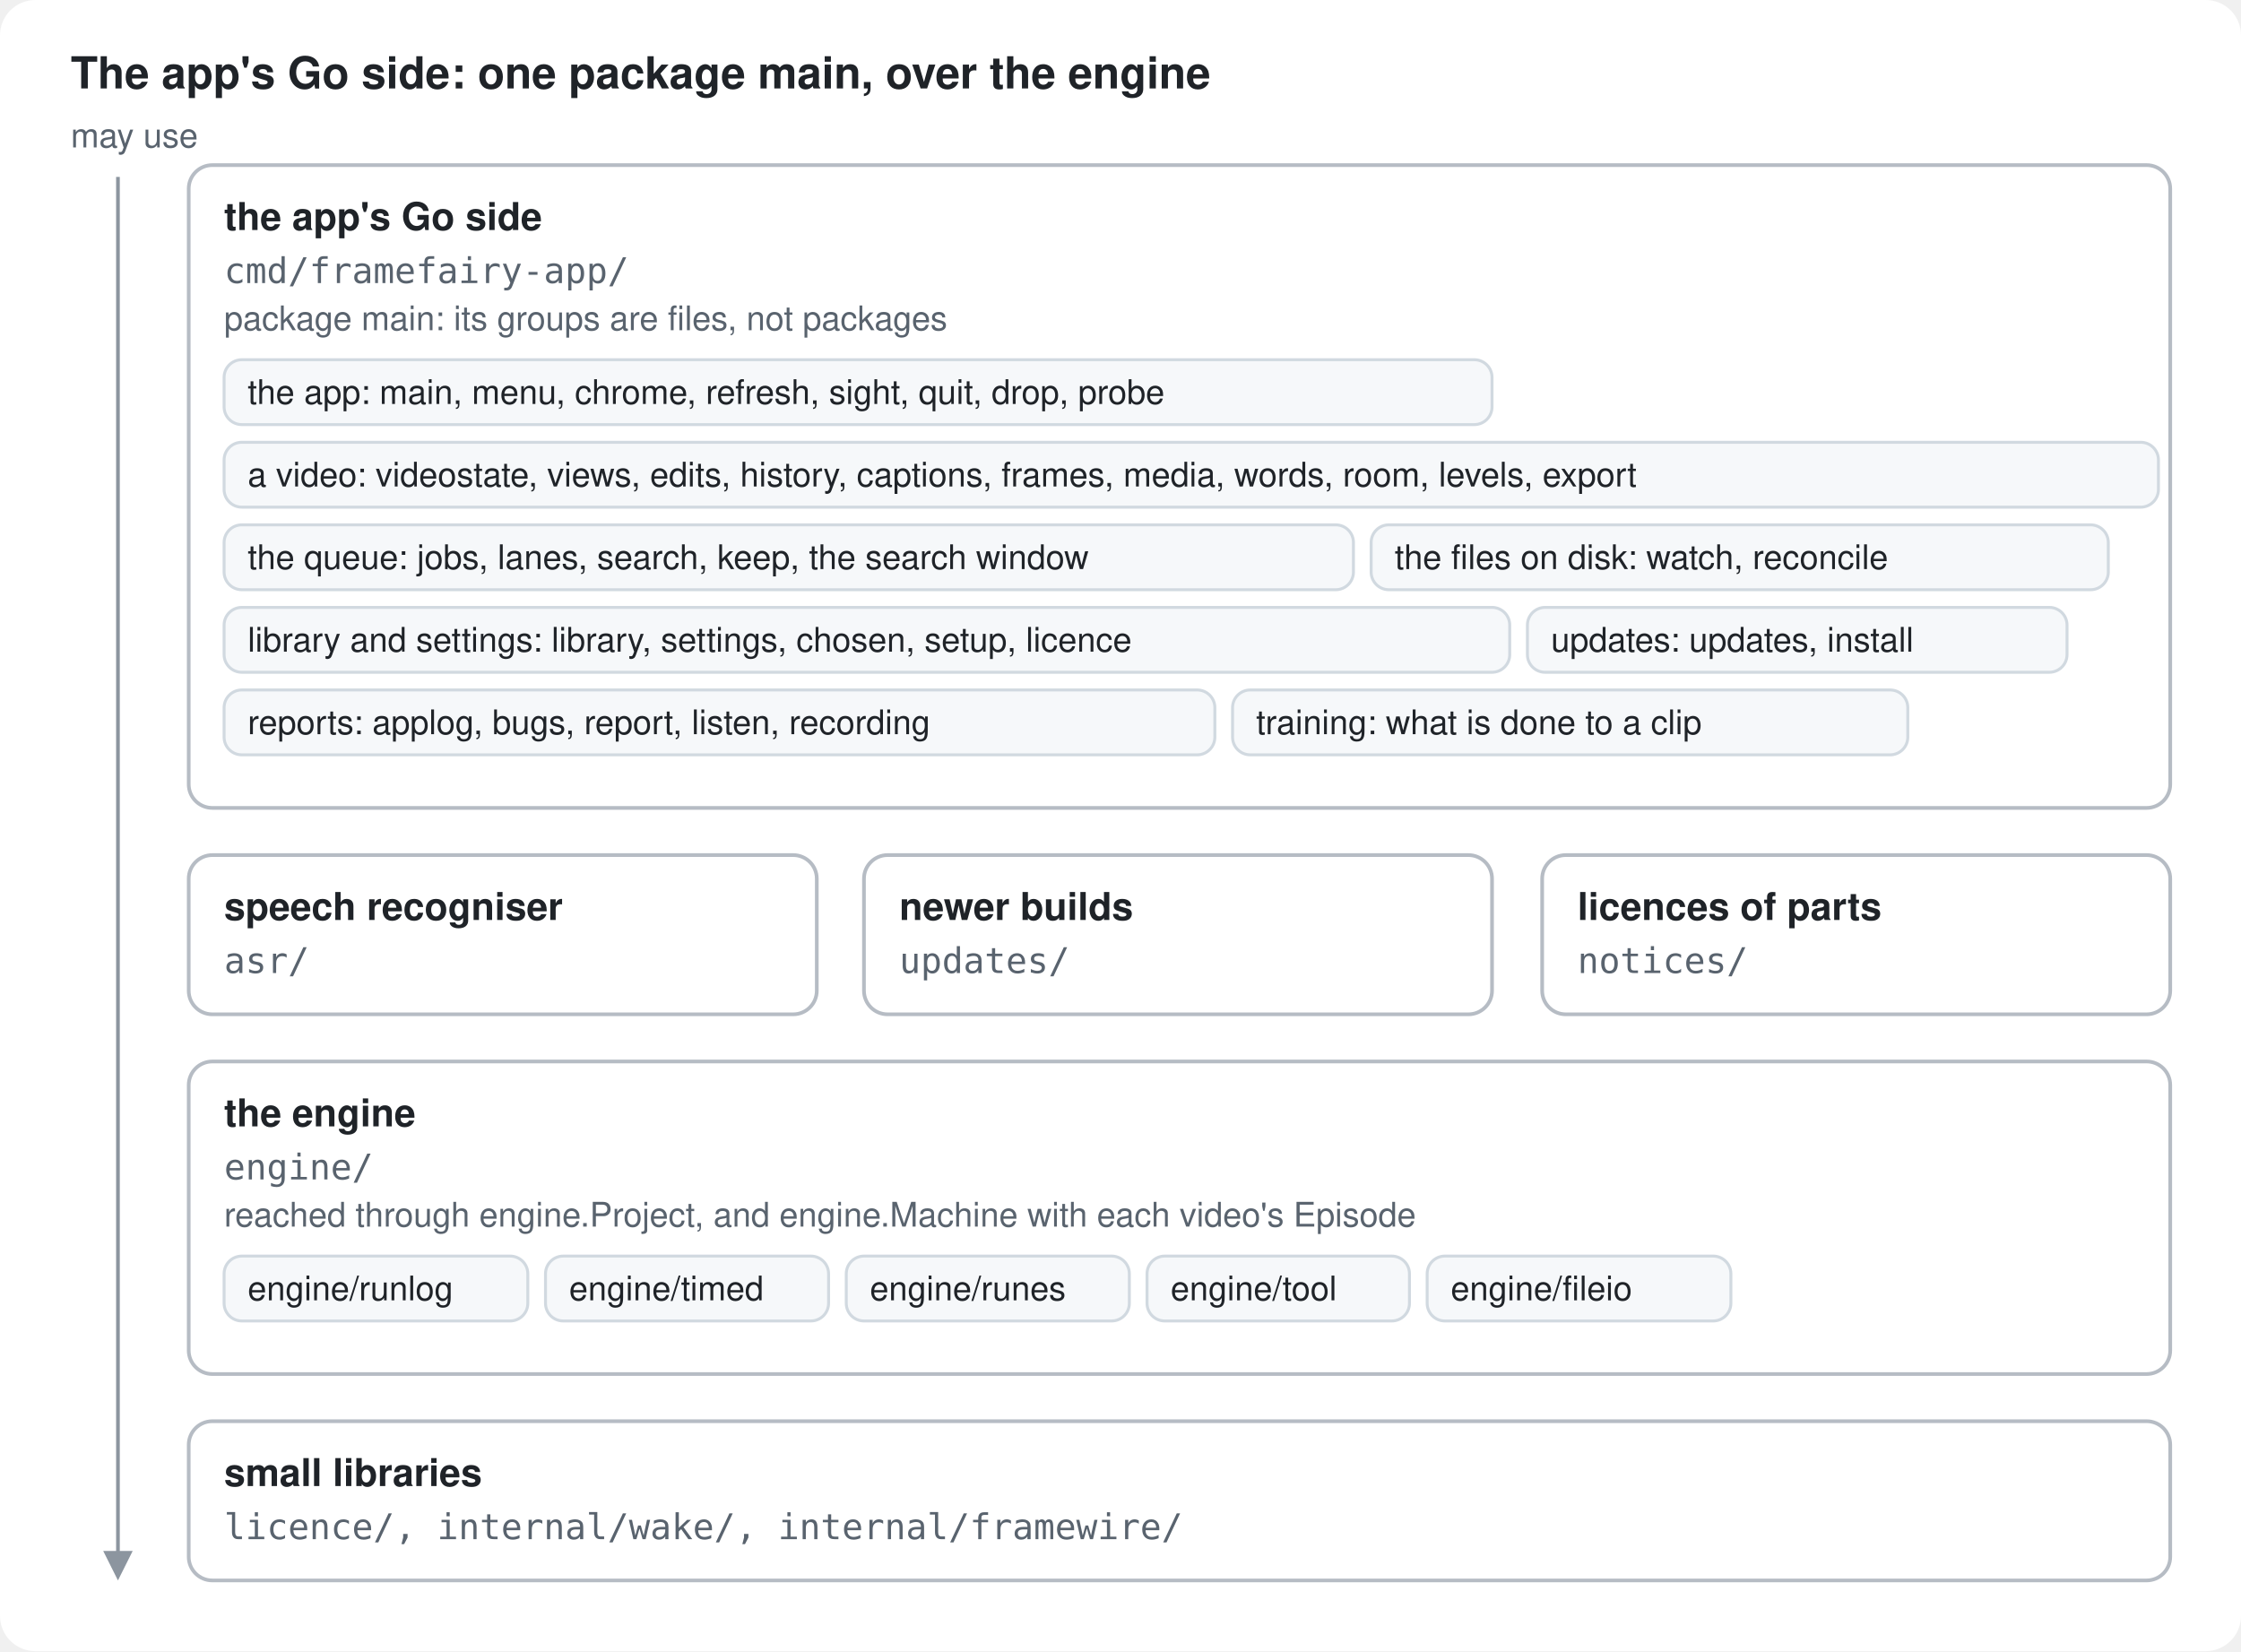
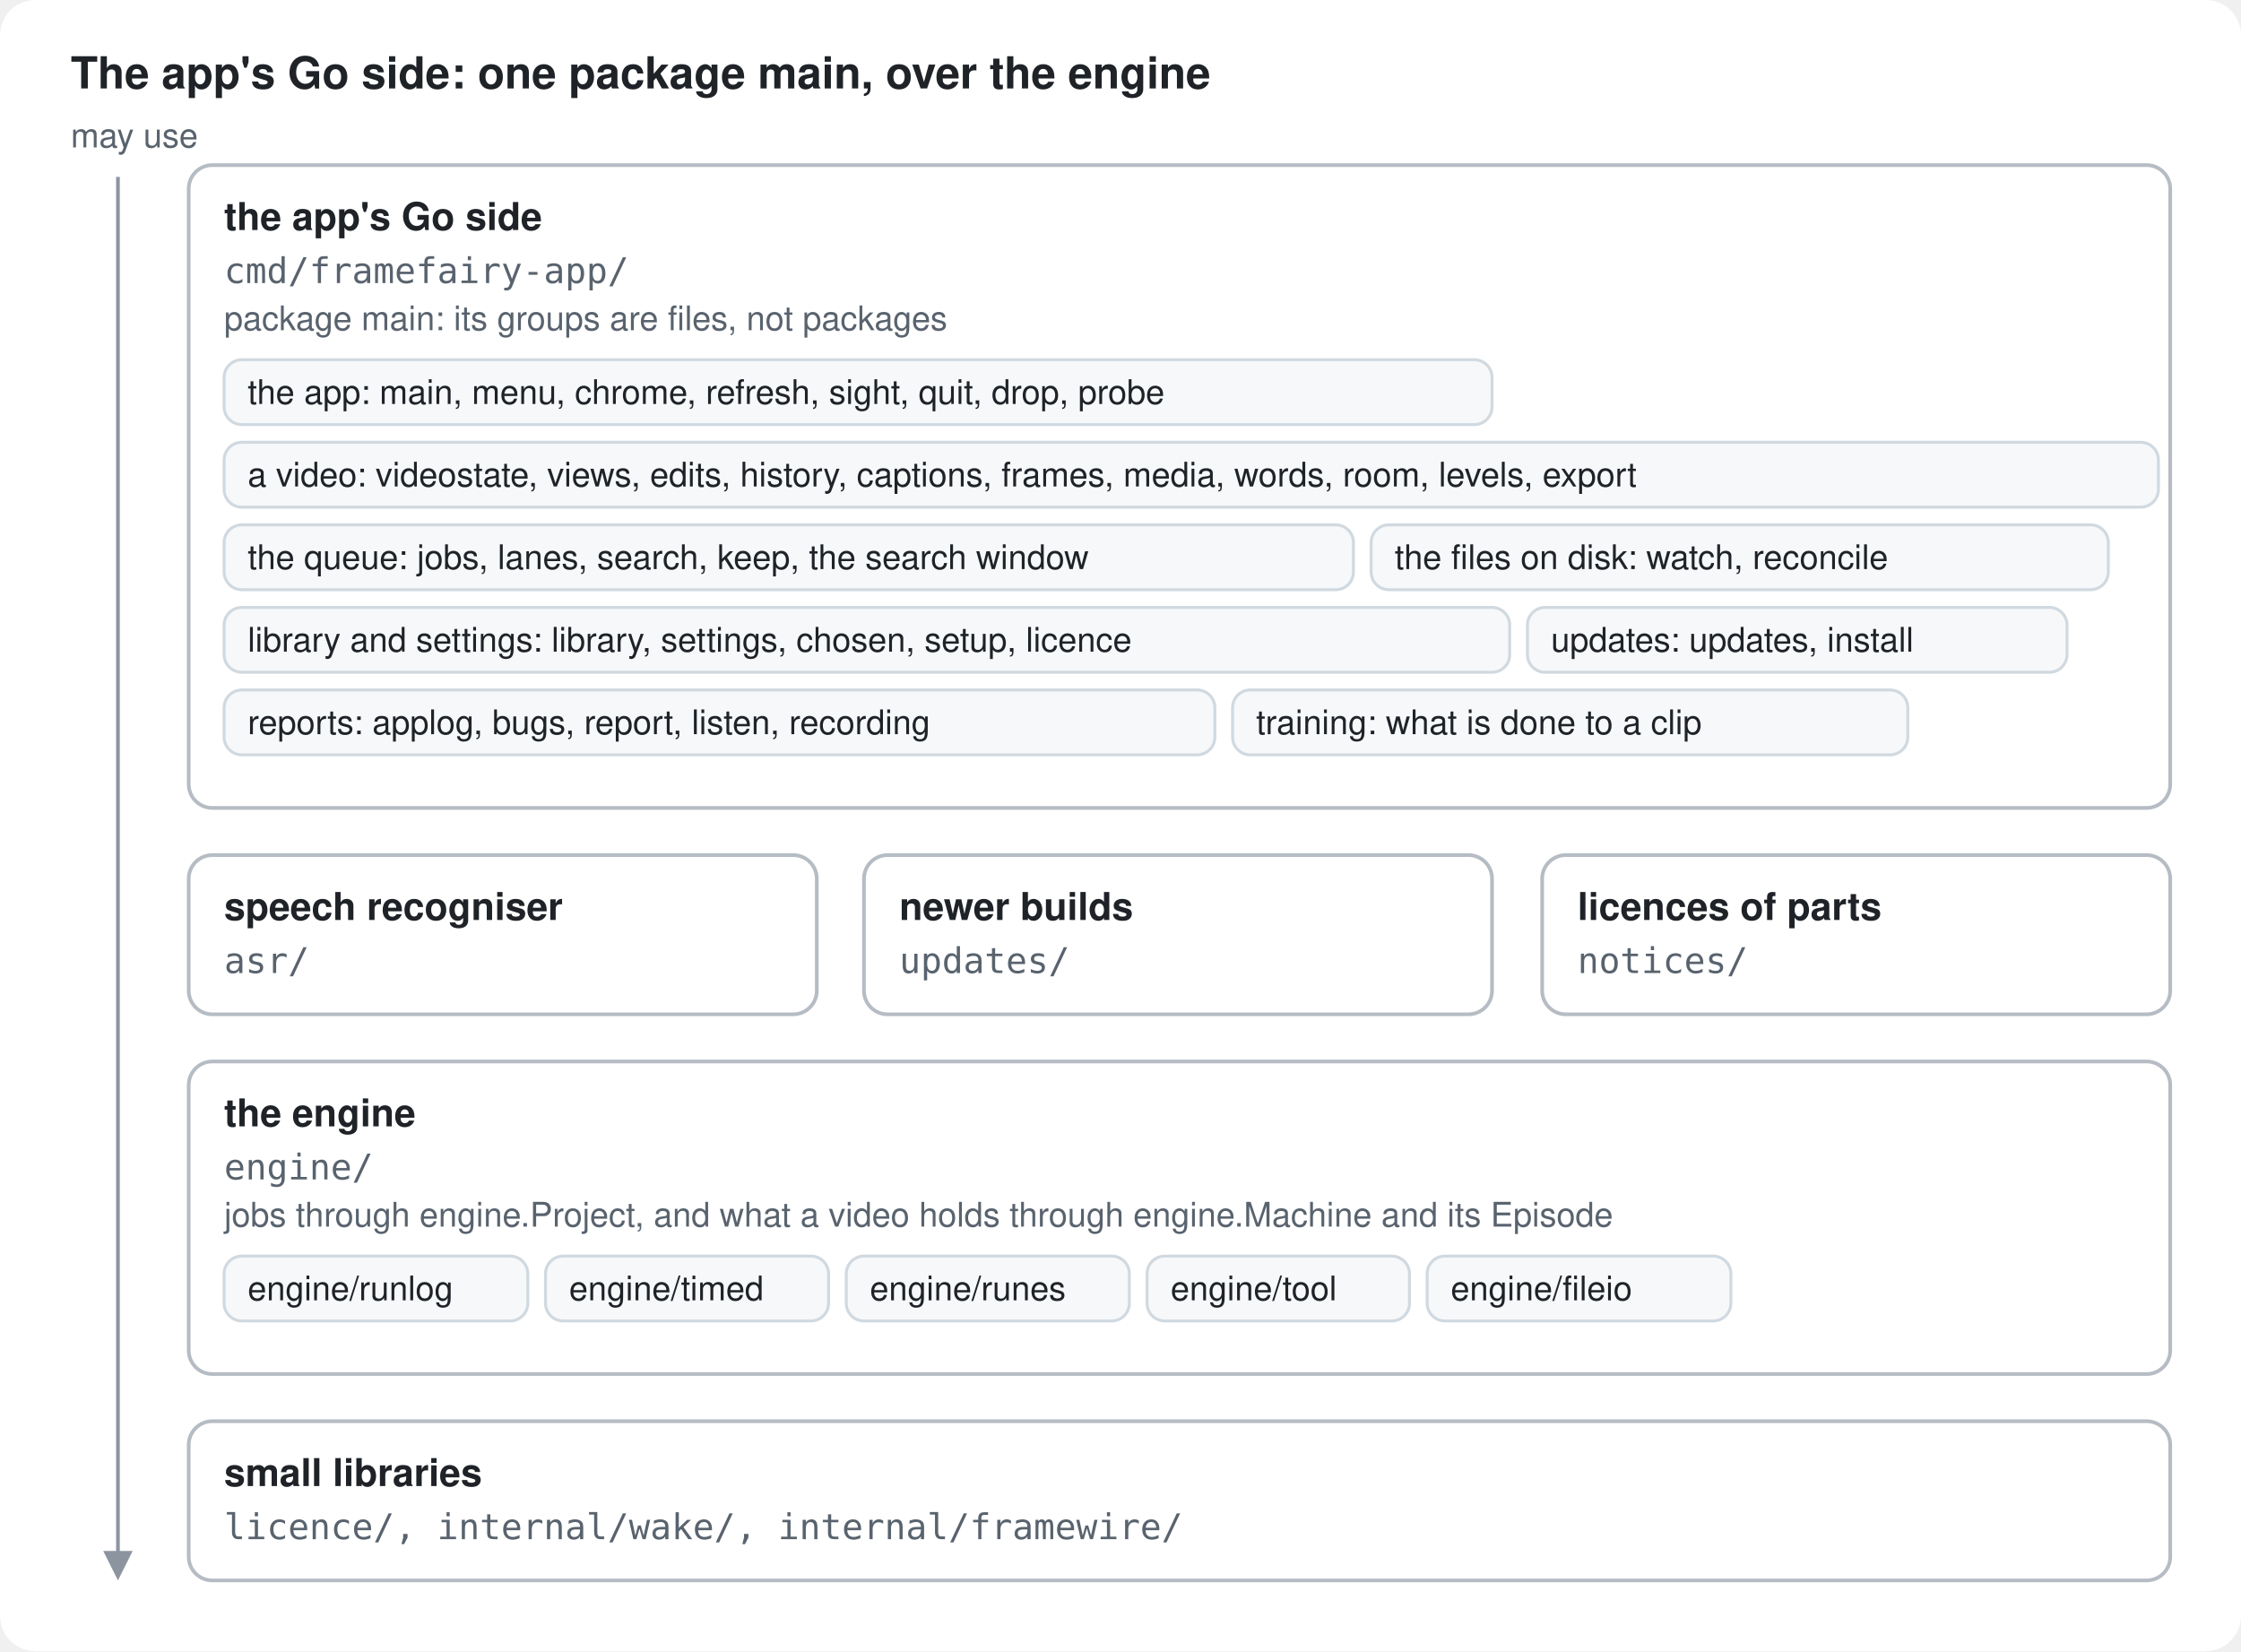
<svg xmlns="http://www.w3.org/2000/svg" viewBox="0 0 760 560" width="760" height="560" role="img" aria-label="The app's Go side: one package main, over the engine">
  <style>
.t{font:600 15px -apple-system,BlinkMacSystemFont,"Segoe UI",Helvetica,Arial,sans-serif;fill:#1f2328}
.n{font:600 13px -apple-system,BlinkMacSystemFont,"Segoe UI",Helvetica,Arial,sans-serif;fill:#1f2328}
.p{font:12px ui-monospace,SFMono-Regular,Menlo,Consolas,monospace;fill:#59636e}
.q{font:11.5px -apple-system,BlinkMacSystemFont,"Segoe UI",Helvetica,Arial,sans-serif;fill:#59636e}
.c{font:11.5px -apple-system,BlinkMacSystemFont,"Segoe UI",Helvetica,Arial,sans-serif;fill:#1f2328}
.bg{fill:#ffffff}
.box{fill:none;stroke:#b6bcc4;stroke-width:1.25}
.dash{fill:none;stroke:#b6bcc4;stroke-width:1.25;stroke-dasharray:4 4}
.tint{fill:#f1f3f5;stroke:#b6bcc4;stroke-width:1.25}
.chip{fill:#f6f8fa;stroke:#d1d9e0;stroke-width:1}
.ax{stroke:#8c959f;stroke-width:1.25;fill:none}
.ah{fill:#8c959f}
@media (prefers-color-scheme:dark){
.bg{fill:#0d1117}
.t,.n,.c{fill:#f0f6fc}.p,.q{fill:#9198a1}
.box,.dash{stroke:#5d6570}.tint{fill:#1c2128;stroke:#5d6570}
.chip{fill:#212830;stroke:#3d444d}.ax{stroke:#7d8590}.ah{fill:#7d8590}}
</style>
  <rect class="bg" width="760" height="560" rx="12" />
  <text class="t" x="24" y="30">The app's Go side: one package main, over the engine</text>
  <text class="q" x="24" y="50">may use</text>
  <path class="ax" d="M40 60V530" />
  <path class="ah" d="M35 526L40 536L45 526z" />
  <rect class="box" x="64" y="56" width="672" height="218" rx="8" />
  <text class="n" x="76" y="78">the app's Go side</text>
  <text class="p" x="76" y="96">cmd/framefairy-app/</text>
  <text class="q" x="76" y="112">package main: its groups are files, not packages</text>
  <rect class="chip" x="76" y="122" width="430" height="22" rx="6" />
  <text class="c" x="84" y="137">the app: main, menu, chrome, refresh, sight, quit, drop, probe</text>
  <rect class="chip" x="76" y="150" width="656" height="22" rx="6" />
  <text class="c" x="84" y="165">a video: videostate, views, edits, history, captions, frames, media, words, room, levels, export</text>
  <rect class="chip" x="76" y="178" width="383" height="22" rx="6" />
  <text class="c" x="84" y="193">the queue: jobs, lanes, search, keep, the search window</text>
  <rect class="chip" x="465" y="178" width="250" height="22" rx="6" />
  <text class="c" x="473" y="193">the files on disk: watch, reconcile</text>
  <rect class="chip" x="76" y="206" width="436" height="22" rx="6" />
  <text class="c" x="84" y="221">library and settings: library, settings, chosen, setup, licence</text>
  <rect class="chip" x="518" y="206" width="183" height="22" rx="6" />
  <text class="c" x="526" y="221">updates: updates, install</text>
  <rect class="chip" x="76" y="234" width="336" height="22" rx="6" />
  <text class="c" x="84" y="249">reports: applog, bugs, report, listen, recording</text>
  <rect class="chip" x="418" y="234" width="229" height="22" rx="6" />
  <text class="c" x="426" y="249">training: what is done to a clip</text>
  <rect class="box" x="64" y="290" width="213" height="54" rx="8" />
  <text class="n" x="76" y="312">speech recogniser</text>
  <text class="p" x="76" y="330">asr/</text>
  <rect class="box" x="293" y="290" width="213" height="54" rx="8" />
  <text class="n" x="305" y="312">newer builds</text>
  <text class="p" x="305" y="330">updates/</text>
  <rect class="box" x="523" y="290" width="213" height="54" rx="8" />
  <text class="n" x="535" y="312">licences of parts</text>
  <text class="p" x="535" y="330">notices/</text>
  <rect class="box" x="64" y="360" width="672" height="106" rx="8" />
  <text class="n" x="76" y="382">the engine</text>
  <text class="p" x="76" y="400">engine/</text>
-   <text class="q" x="76" y="416">reached through engine.Project, and engine.Machine with each video's Episode</text>
+   <text class="q" x="76" y="416">jobs through engine.Project, and what a video holds through engine.Machine and its Episode</text>
  <rect class="chip" x="76" y="426" width="103" height="22" rx="6" />
  <text class="c" x="84" y="441">engine/runlog</text>
  <rect class="chip" x="185" y="426" width="96" height="22" rx="6" />
  <text class="c" x="193" y="441">engine/timed</text>
  <rect class="chip" x="287" y="426" width="96" height="22" rx="6" />
  <text class="c" x="295" y="441">engine/runes</text>
  <rect class="chip" x="389" y="426" width="89" height="22" rx="6" />
  <text class="c" x="397" y="441">engine/tool</text>
  <rect class="chip" x="484" y="426" width="103" height="22" rx="6" />
  <text class="c" x="492" y="441">engine/fileio</text>
  <rect class="box" x="64" y="482" width="672" height="54" rx="8" />
  <text class="n" x="76" y="504">small libraries</text>
  <text class="p" x="76" y="522">licence/, internal/wake/, internal/framewire/</text>
</svg>
